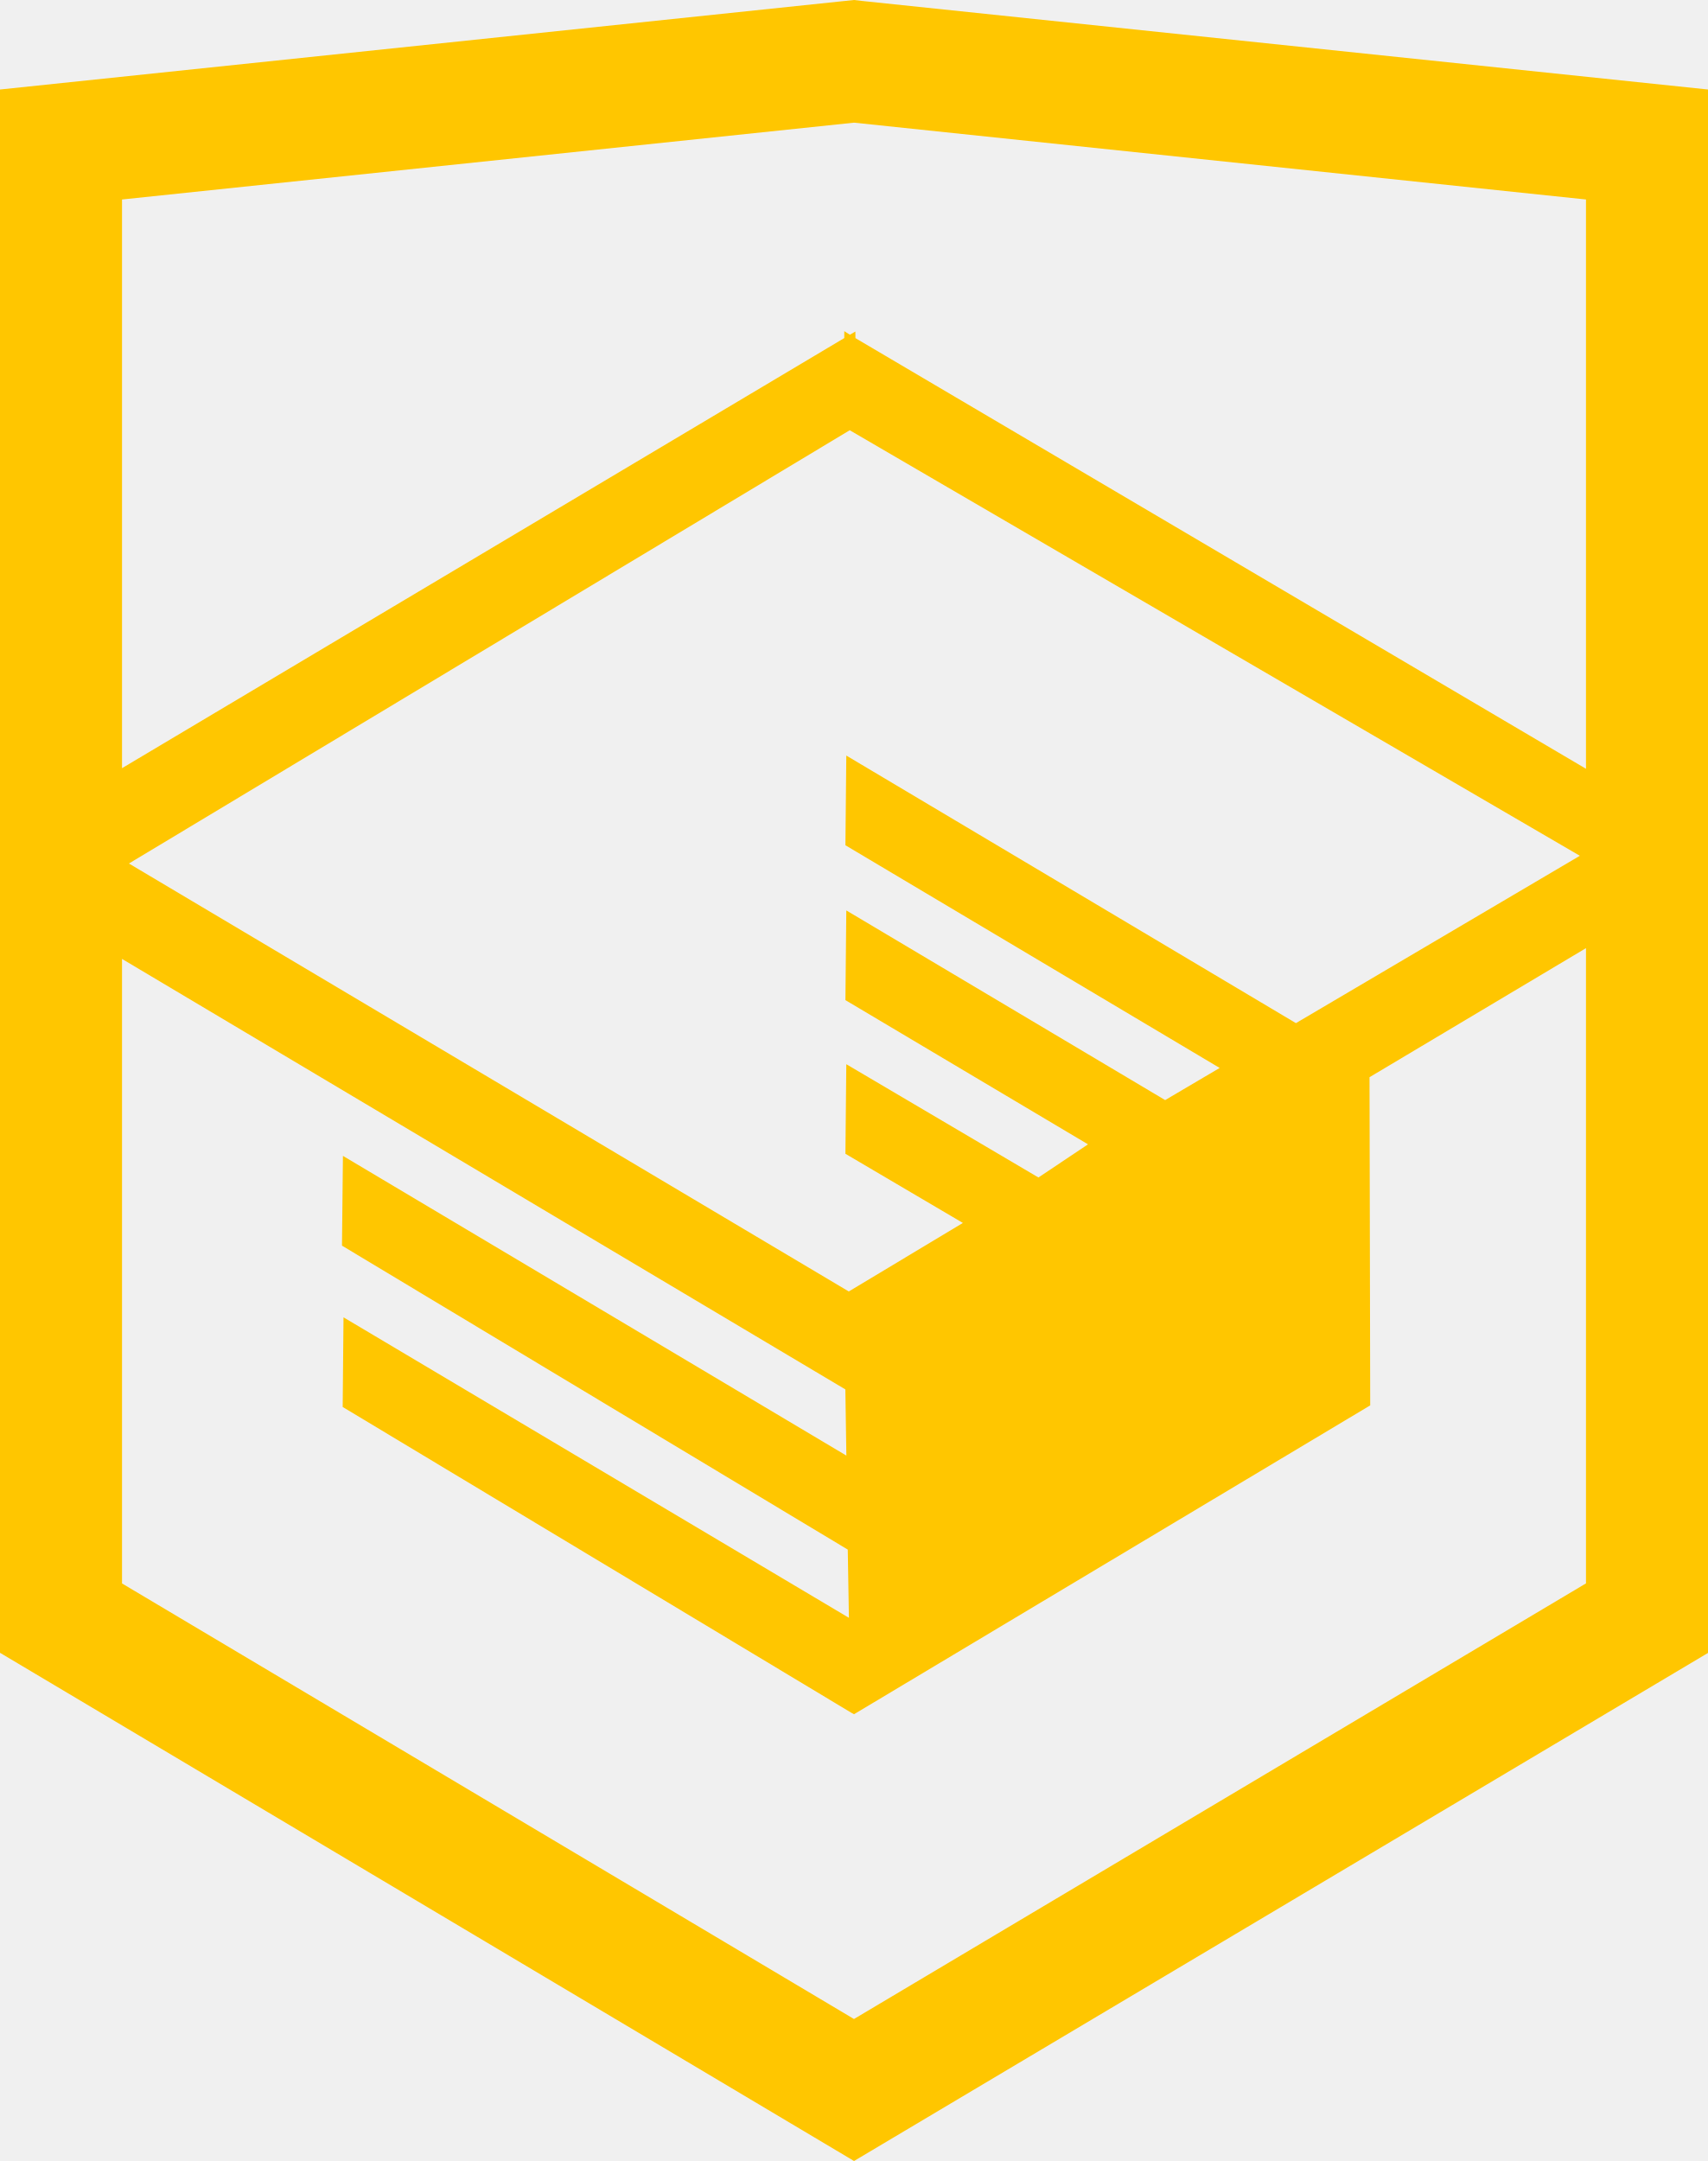
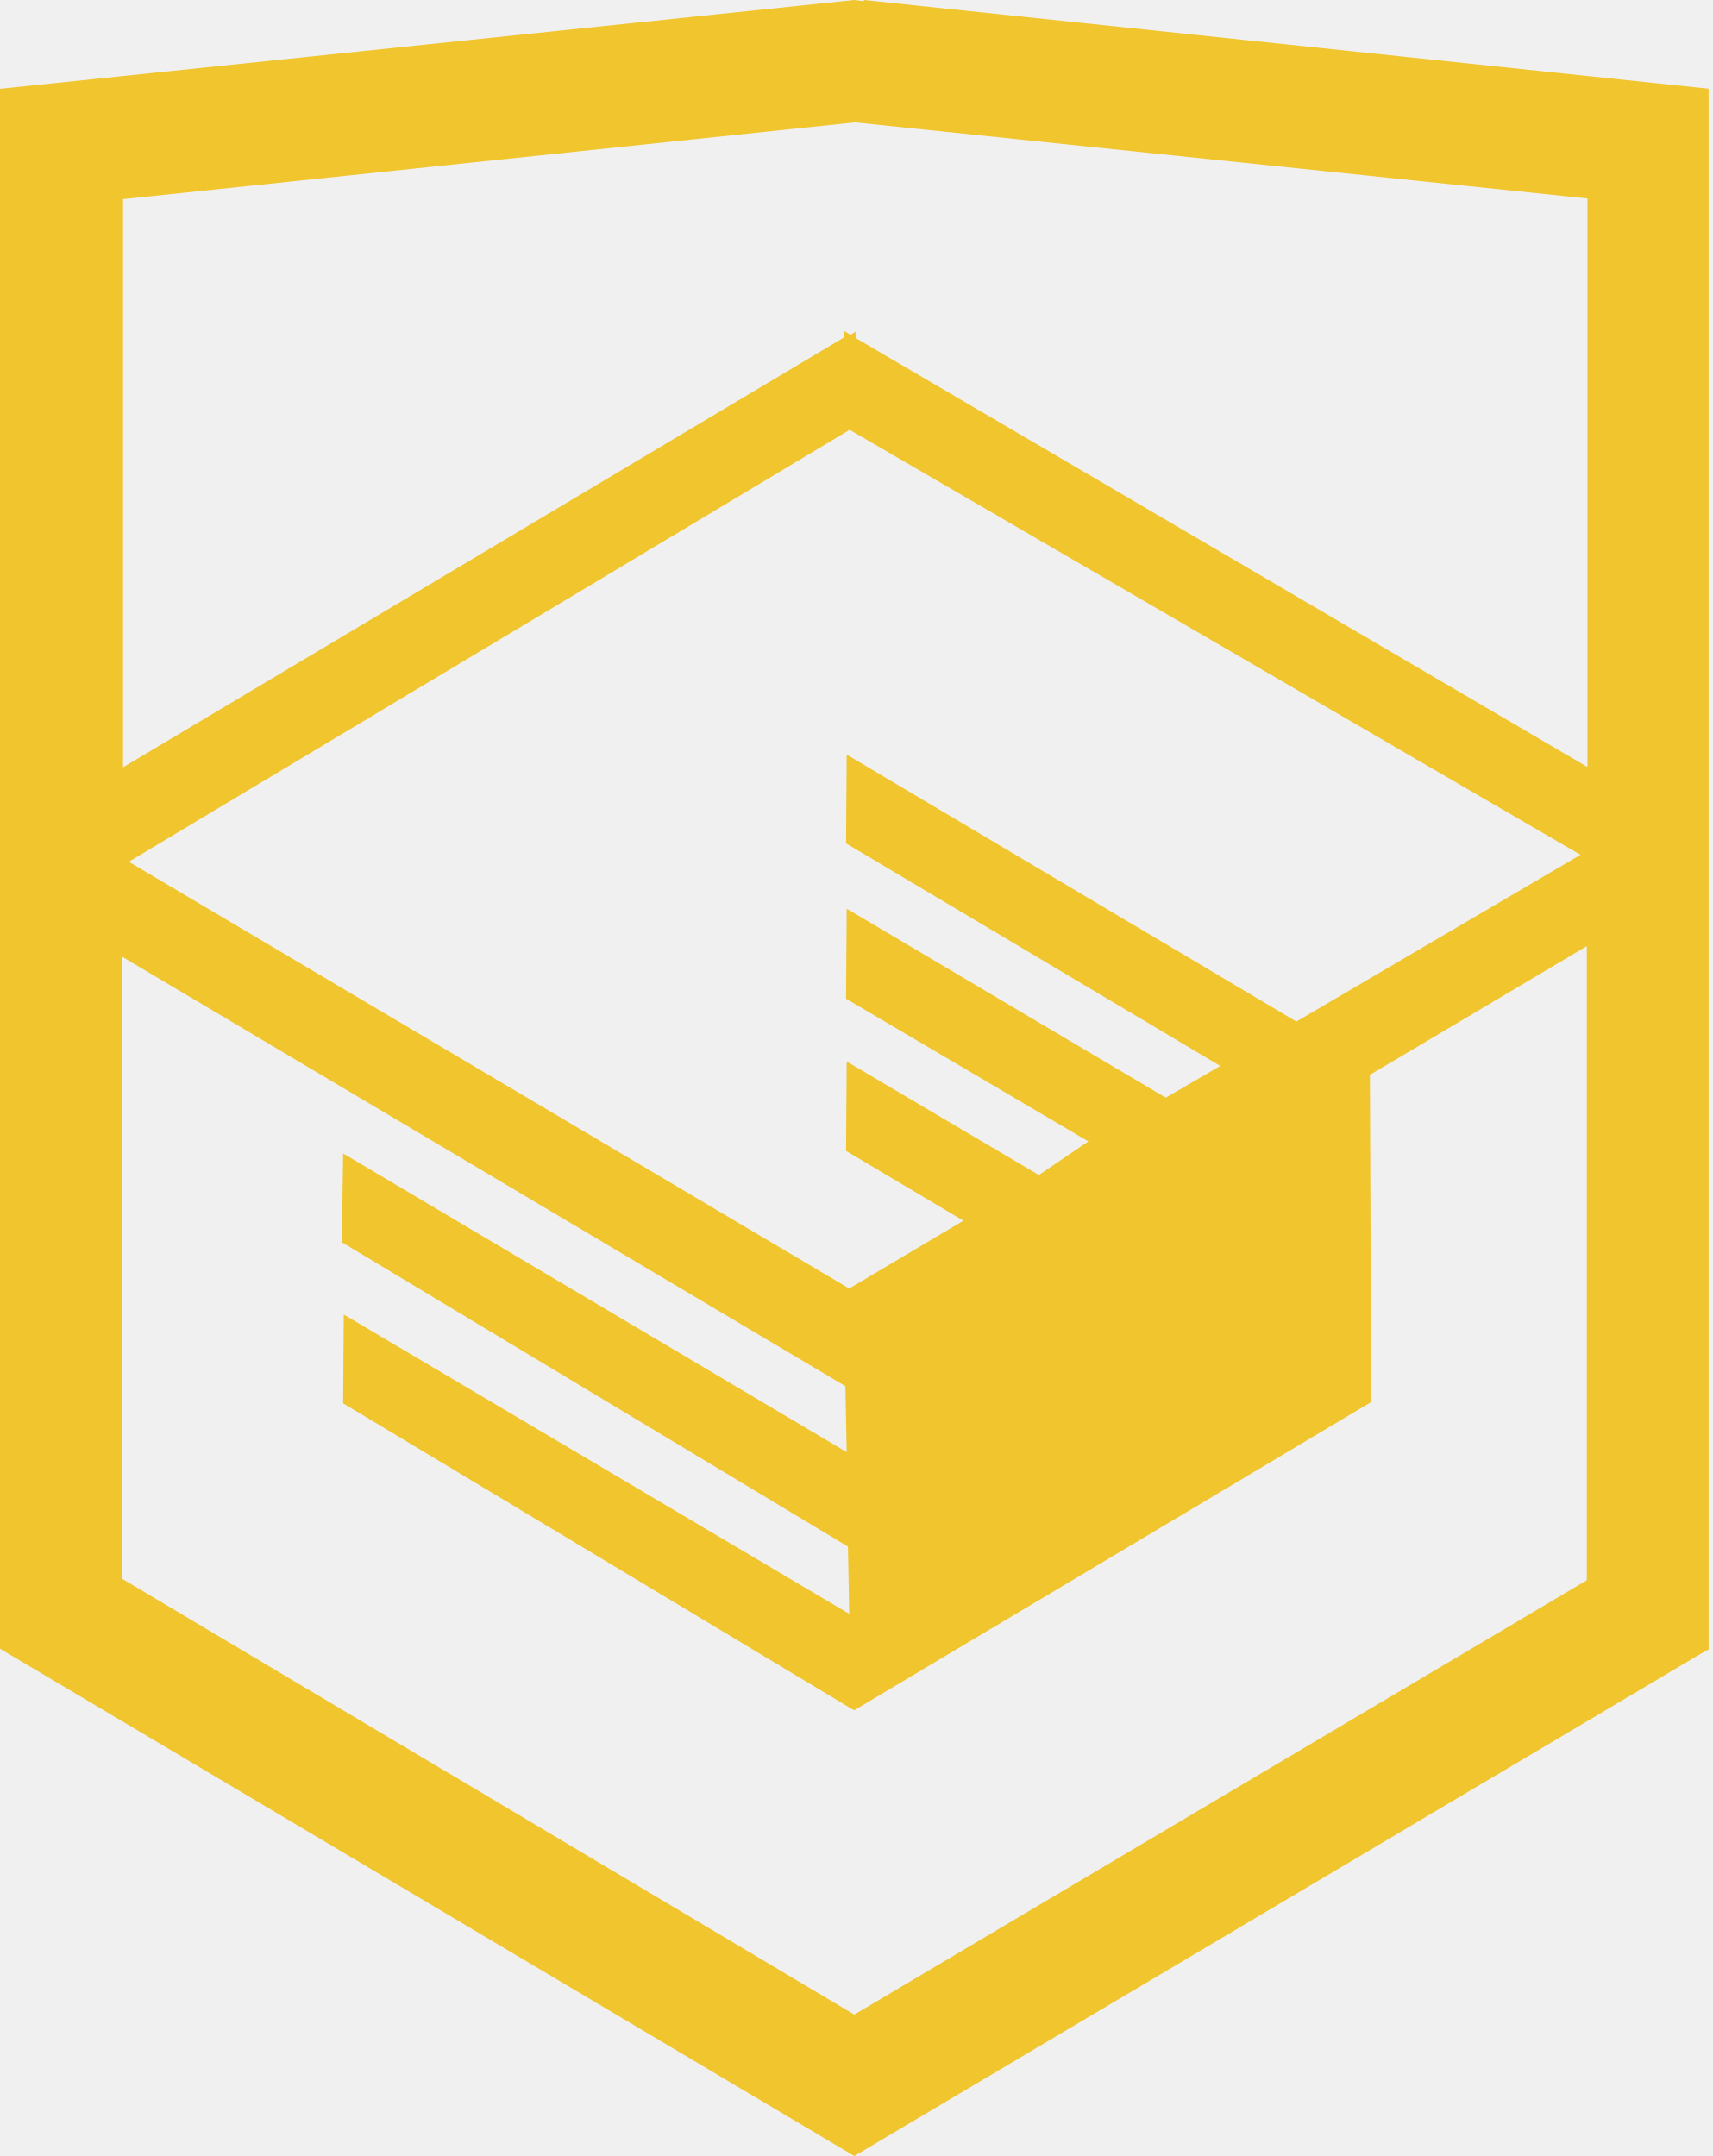
- <svg xmlns="http://www.w3.org/2000/svg" width="26.943" height="34.09" viewBox="0 0 26.943 34.09">
-   <path fill="#FFC600" d="M13.62.017L13.472 0 0 1.412v24.661l13.473 8.017 13.43-7.99.042-.025V1.412L13.62.017zm11.399 12.11L13.495 5.334l-.001-.104-.087.05-.088-.056v.109L1.925 12.118V3.147l11.548-1.212L25.02 3.147v8.98zm-11.614-5.34L24.923 13.5l-4.479 2.64-7.093-4.221-.014 1.415 5.904 3.513-.86.507-5.03-2.992-.014 1.415 3.827 2.275-.782.523-3.031-1.787-.014 1.413 1.853 1.091-1.8 1.081-11.356-6.751 11.371-6.835zm-11.48 8.34l11.411 6.791.016 1.044-7.942-4.728-.015 1.416 7.979 4.795.018 1.076-7.973-4.74-.013 1.414 8.021 4.822.046.025 8.143-4.872-.011-5.177 3.415-2.036v10.021L13.472 31.85 1.925 24.979v-9.852z" />
+ <svg xmlns="http://www.w3.org/2000/svg" width="27" height="34" fill="none">
+   <g clip-path="url(#clip0)">
+     <path d="M13.62.02L13.47 0 0 1.4V26l13.47 8 13.43-7.97.05-.02V1.4L13.62 0zm11.4 12.07L13.49 5.33v-.1l-.08.05-.1-.06v.1L1.94 12.1V3.14l11.54-1.21 11.55 1.2v8.96zM13.4 6.78l11.52 6.7-4.48 2.63-7.09-4.21-.01 1.4 5.9 3.51-.86.5-5.03-2.98-.01 1.42L17.16 18l-.78.53-3.03-1.79-.01 1.41 1.85 1.1-1.8 1.07-11.36-6.73 11.38-6.82zM1.93 15.09l11.4 6.77.02 1.04-7.94-4.71-.02 1.4 7.98 4.8.02 1.06-7.97-4.72-.01 1.4 8.02 4.82.04.02 8.15-4.86-.02-5.16 3.42-2.03v10l-11.55 6.85L1.93 24.9V15.1z" fill="#F0C52E" />
+   </g>
+   <defs>
+     <clipPath id="clip0">
+       <path fill="#fff" d="M0 0h26.94v34H0z" />
+     </clipPath>
+   </defs>
</svg>
